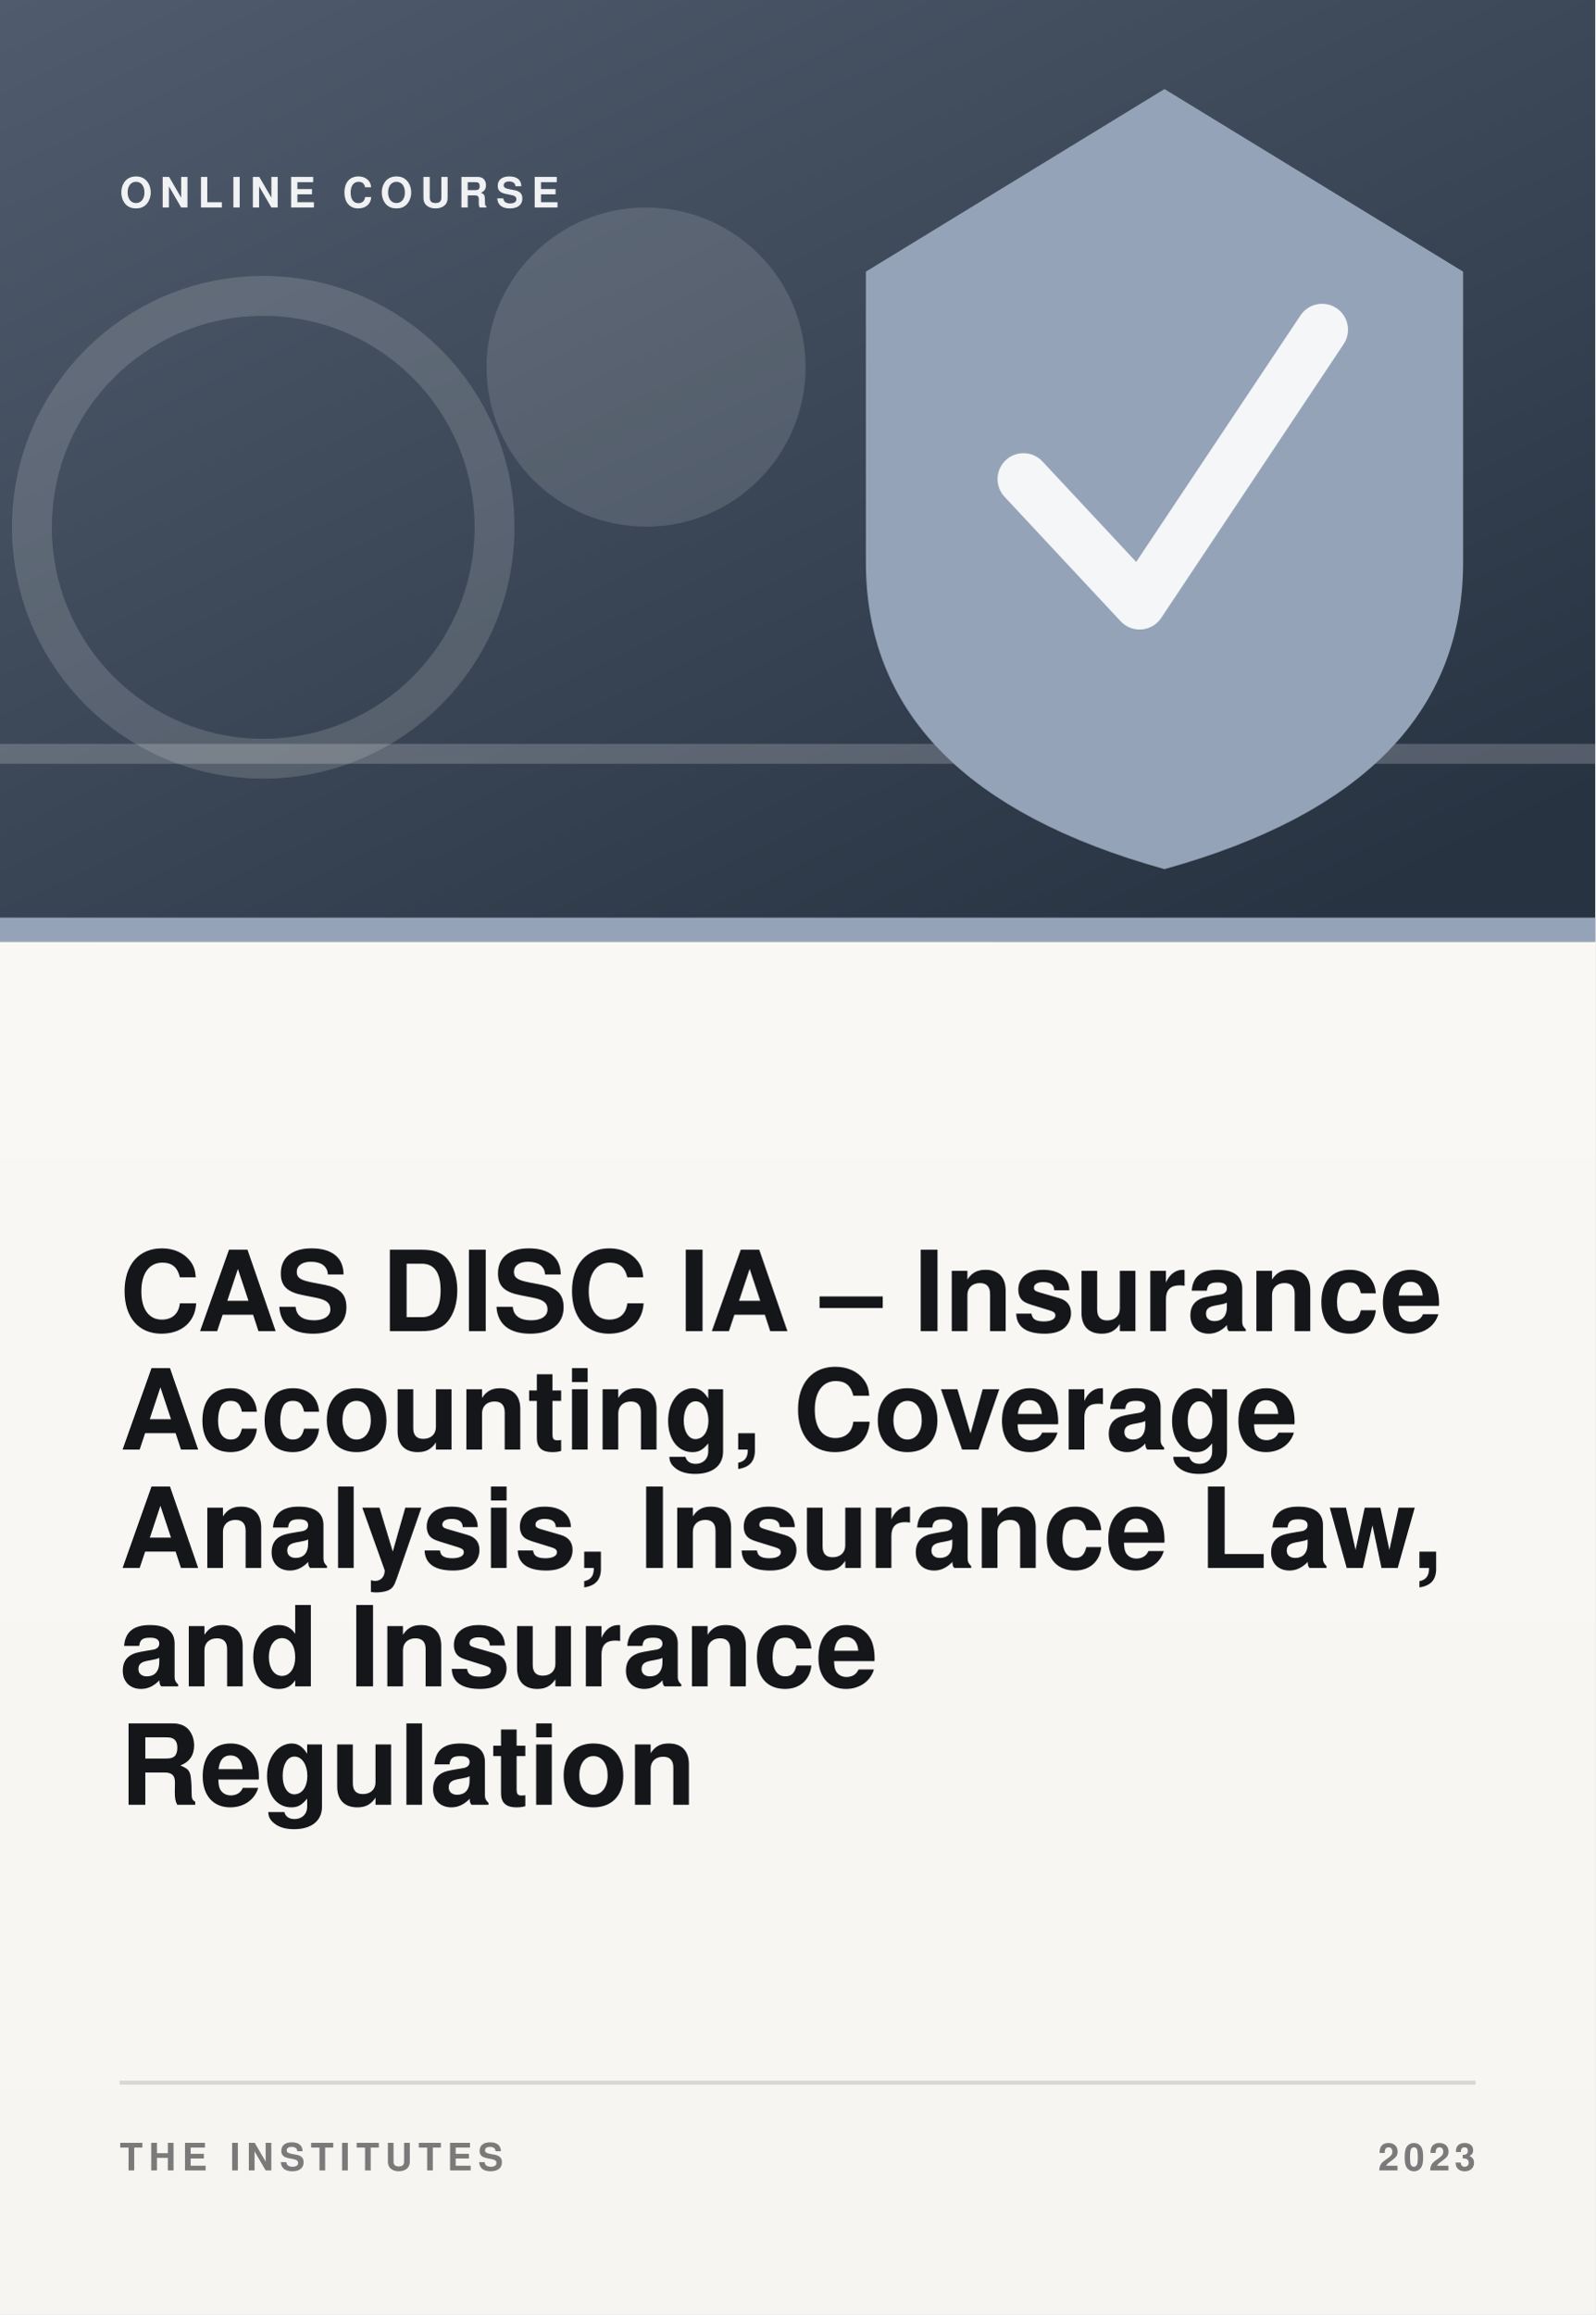
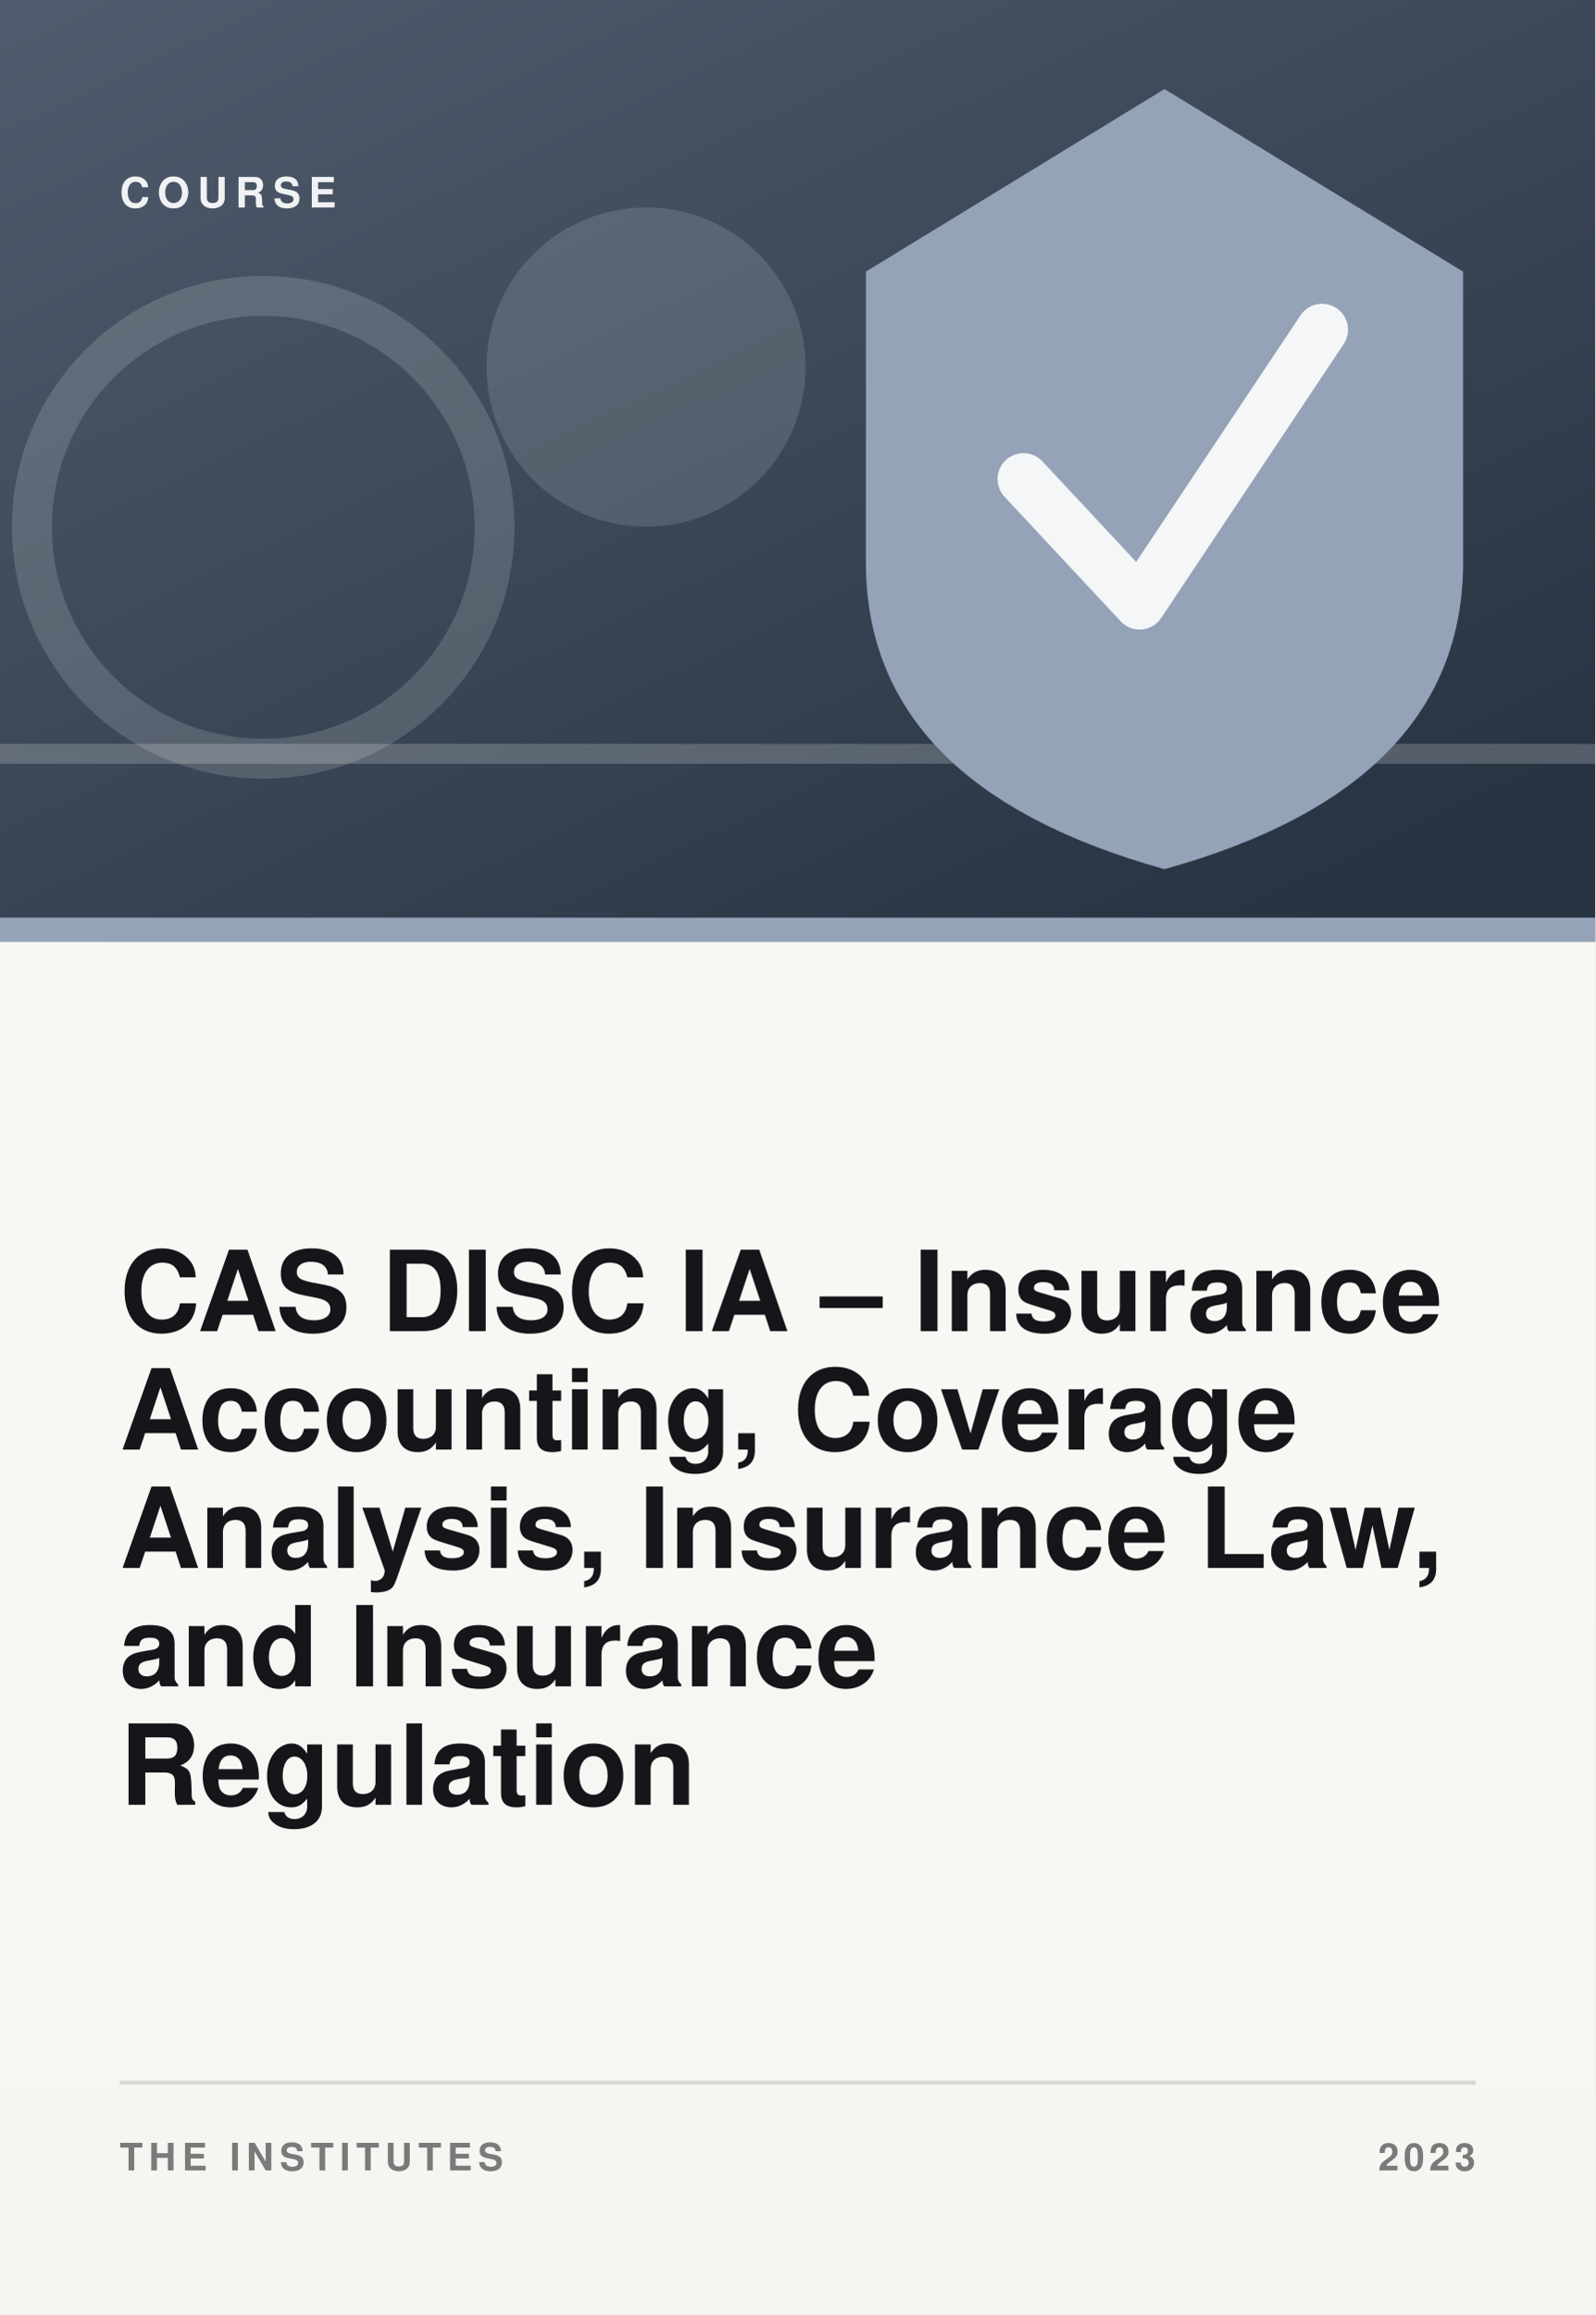
<svg xmlns="http://www.w3.org/2000/svg" viewBox="0 0 400 580" width="400" height="580" role="img" aria-label="Cover of CAS DISC IA – Insurance Accounting, Coverage Analysis, Insurance Law, and Insurance Regulation — The Institutes — 2023">
  <defs>
    <linearGradient id="band-f5cc328" x1="0" y1="0" x2="0.8" y2="1">
      <stop offset="0" stop-color="#505c6d" />
      <stop offset="1" stop-color="#283342" />
    </linearGradient>
    <linearGradient id="paper-f5cc328" x1="0" y1="0" x2="0" y2="1">
      <stop offset="0" stop-color="#fbfaf7" />
      <stop offset="1" stop-color="#f6f5f1" />
    </linearGradient>
    <clipPath id="crop-f5cc328">
      <rect x="0" y="0" width="400" height="236" />
    </clipPath>
  </defs>
  <rect x="0" y="0" width="400" height="580" fill="url(#paper-f5cc328)" />
  <g clip-path="url(#crop-f5cc328)">
    <rect x="0" y="0" width="400" height="236" fill="url(#band-f5cc328)" />
    <circle cx="66" cy="132.16" r="58" fill="none" stroke="#ffffff" stroke-width="10" opacity="0.15" />
    <rect x="0" y="186.44" width="400" height="5" fill="#ffffff" opacity="0.2" />
    <path d="M 292 22.32 L 366.88 68.08 L 366.88 140.88 Q 366.88 197.04 292 217.84 Q 217.12 197.04 217.12 140.88 L 217.12 68.08 Z" fill="#94a3b8" />
    <path d="M 256.64 120.08 L 285.76 151.28 L 331.52 82.64" fill="none" stroke="#ffffff" stroke-width="13" opacity="0.9" stroke-linecap="round" stroke-linejoin="round" />
    <circle cx="162" cy="92" r="40" fill="#ffffff" opacity="0.13" />
  </g>
  <rect x="0" y="230" width="400" height="6" fill="#94a3b8" />
-   <text x="30" y="52" font-family="'Helvetica Neue', Helvetica, Arial, sans-serif" font-size="10.5" font-weight="700" fill="#ffffff" text-anchor="start" letter-spacing="1.9" opacity="0.92">ONLINE COURSE</text>
+   <text x="30" y="52" font-family="'Helvetica Neue', Helvetica, Arial, sans-serif" font-size="10.5" font-weight="700" fill="#ffffff" text-anchor="start" letter-spacing="1.9" opacity="0.92">COURSE</text>
  <text x="30" y="333.64" font-family="'Helvetica Neue', Helvetica, Arial, sans-serif" font-size="28" font-weight="700" fill="#14161a" text-anchor="start">CAS DISC IA – Insurance</text>
  <text x="30" y="363.32" font-family="'Helvetica Neue', Helvetica, Arial, sans-serif" font-size="28" font-weight="700" fill="#14161a" text-anchor="start">Accounting, Coverage</text>
  <text x="30" y="393" font-family="'Helvetica Neue', Helvetica, Arial, sans-serif" font-size="28" font-weight="700" fill="#14161a" text-anchor="start">Analysis, Insurance Law,</text>
  <text x="30" y="422.68" font-family="'Helvetica Neue', Helvetica, Arial, sans-serif" font-size="28" font-weight="700" fill="#14161a" text-anchor="start">and Insurance</text>
  <text x="30" y="452.36" font-family="'Helvetica Neue', Helvetica, Arial, sans-serif" font-size="28" font-weight="700" fill="#14161a" text-anchor="start">Regulation</text>
  <line x1="30" y1="522" x2="370" y2="522" stroke="#14161a" stroke-width="1" opacity="0.14" />
  <text x="30" y="544" font-family="'Helvetica Neue', Helvetica, Arial, sans-serif" font-size="9.5" font-weight="700" fill="#7a7a7b" text-anchor="start" letter-spacing="1.5">THE INSTITUTES</text>
  <text x="370" y="544" font-family="'Helvetica Neue', Helvetica, Arial, sans-serif" font-size="9.5" font-weight="600" fill="#7a7a7b" text-anchor="end" letter-spacing="1.1">2023</text>
</svg>
